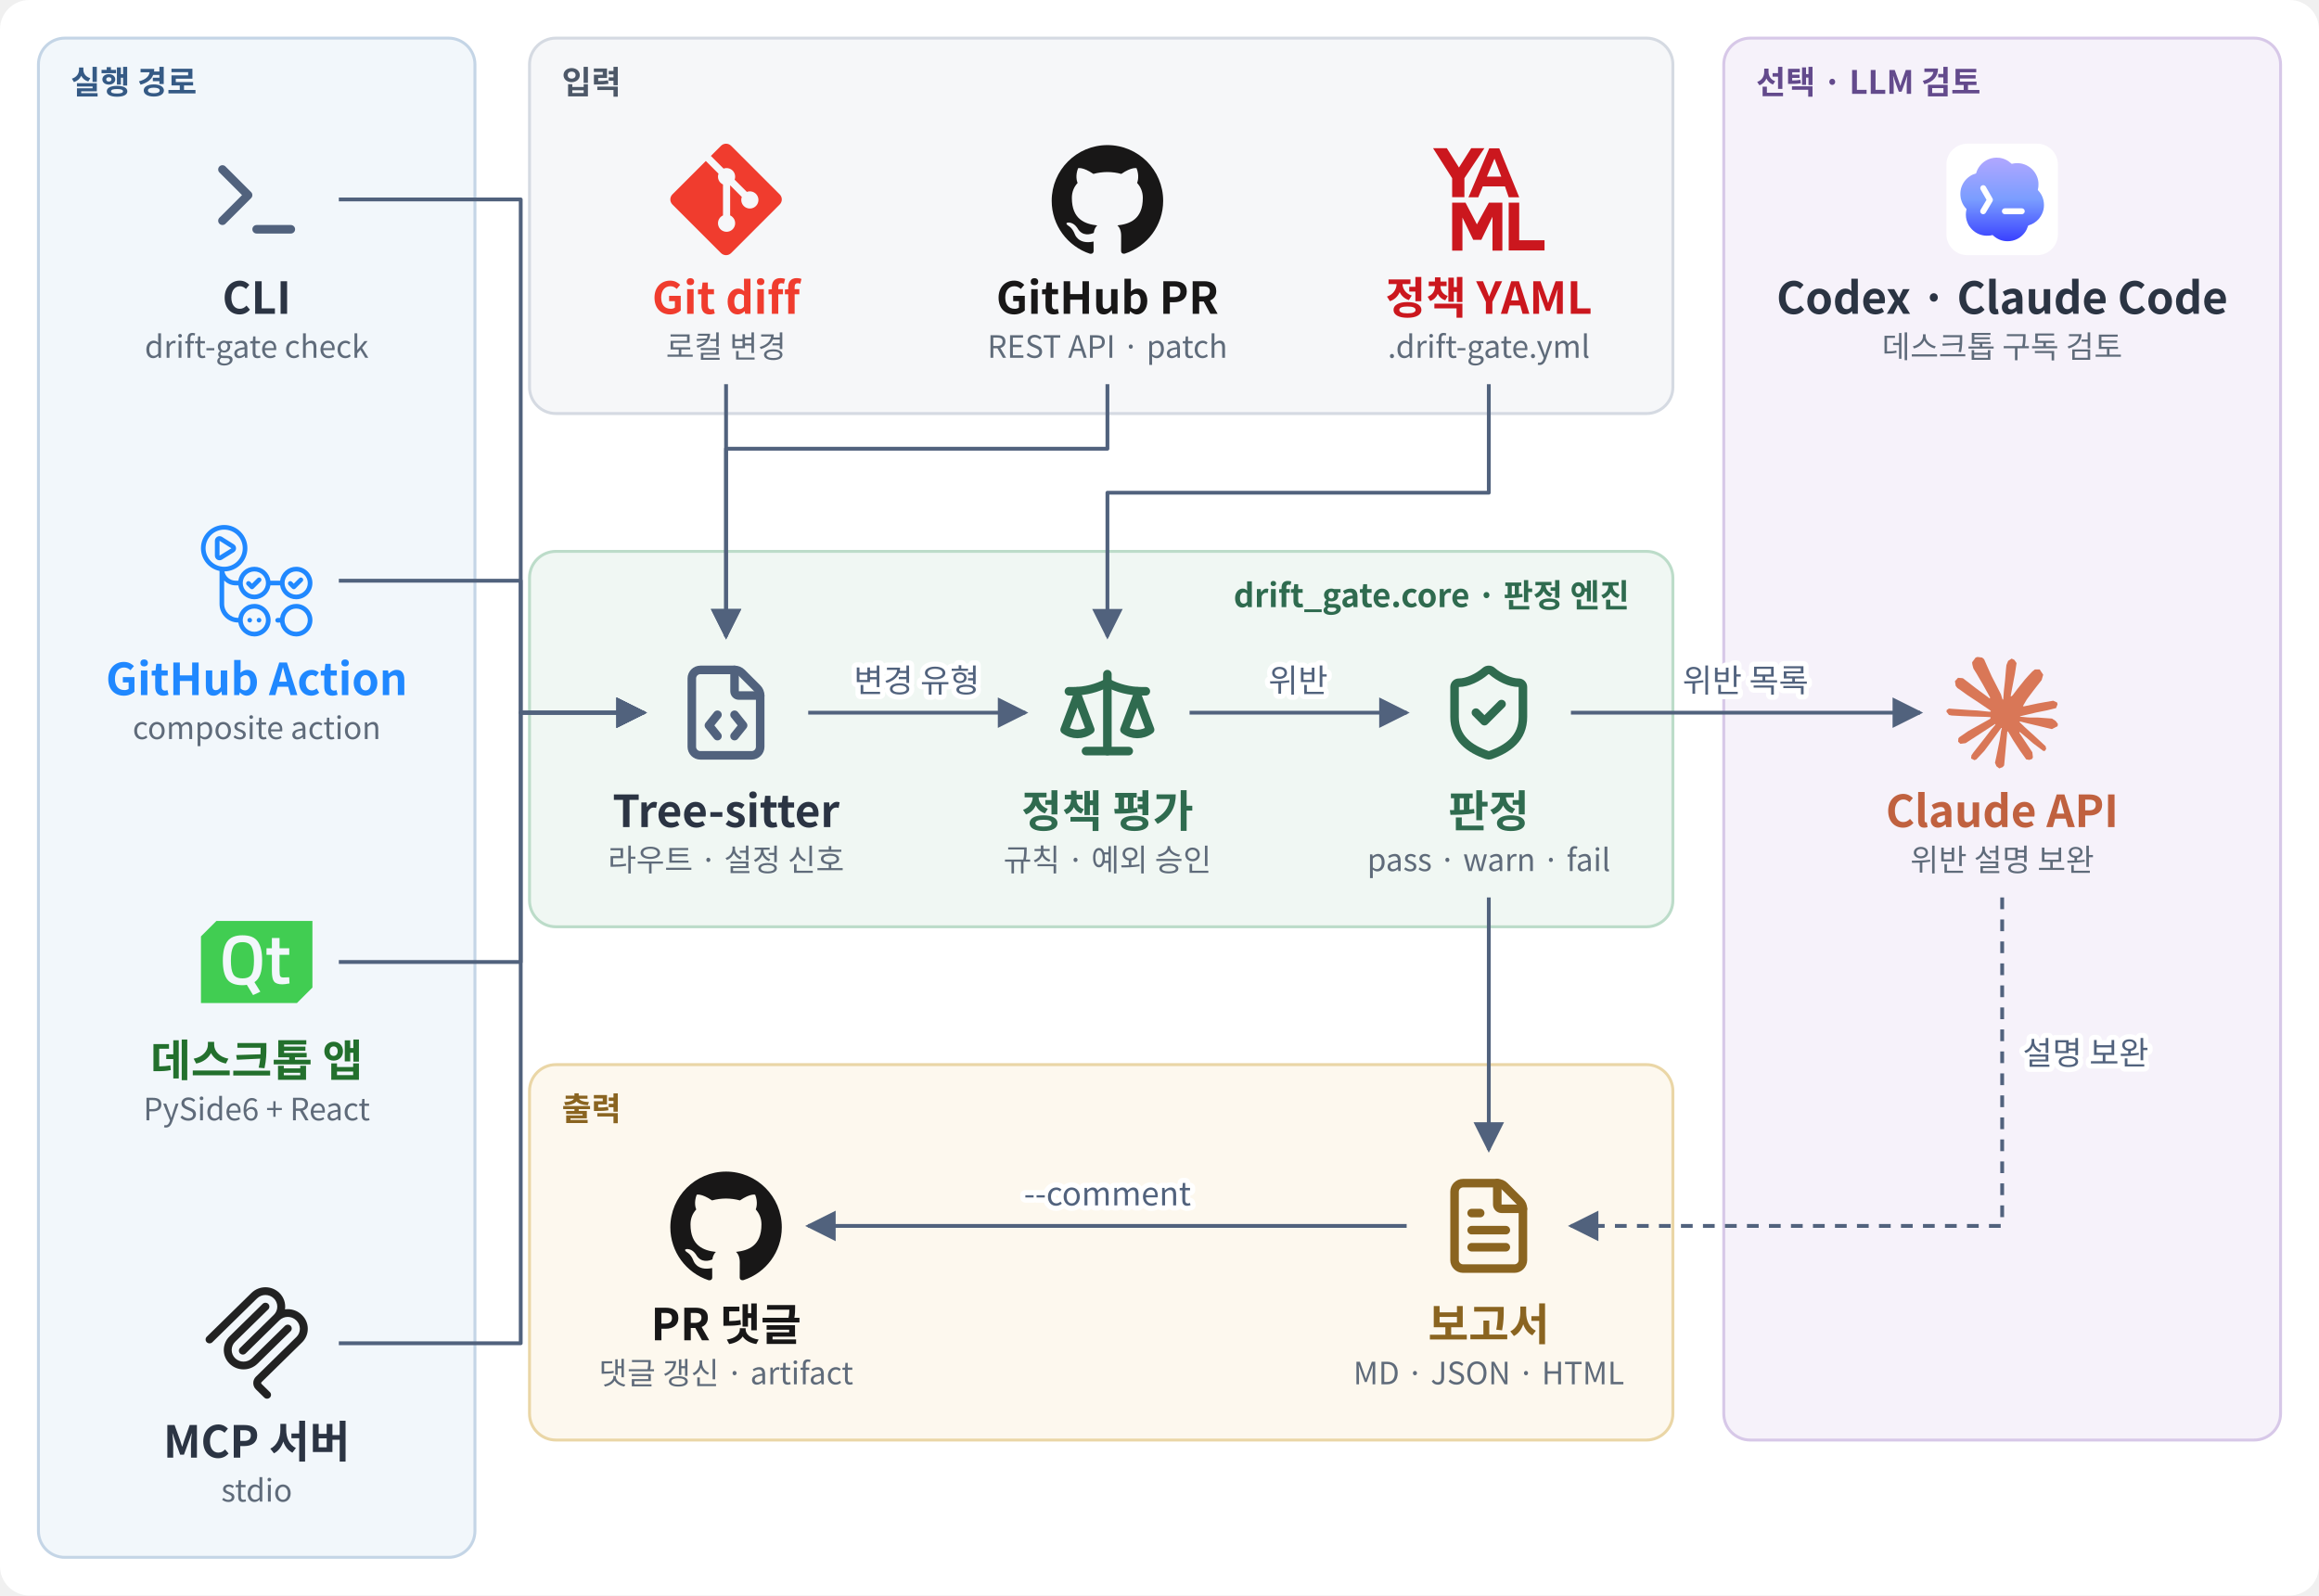
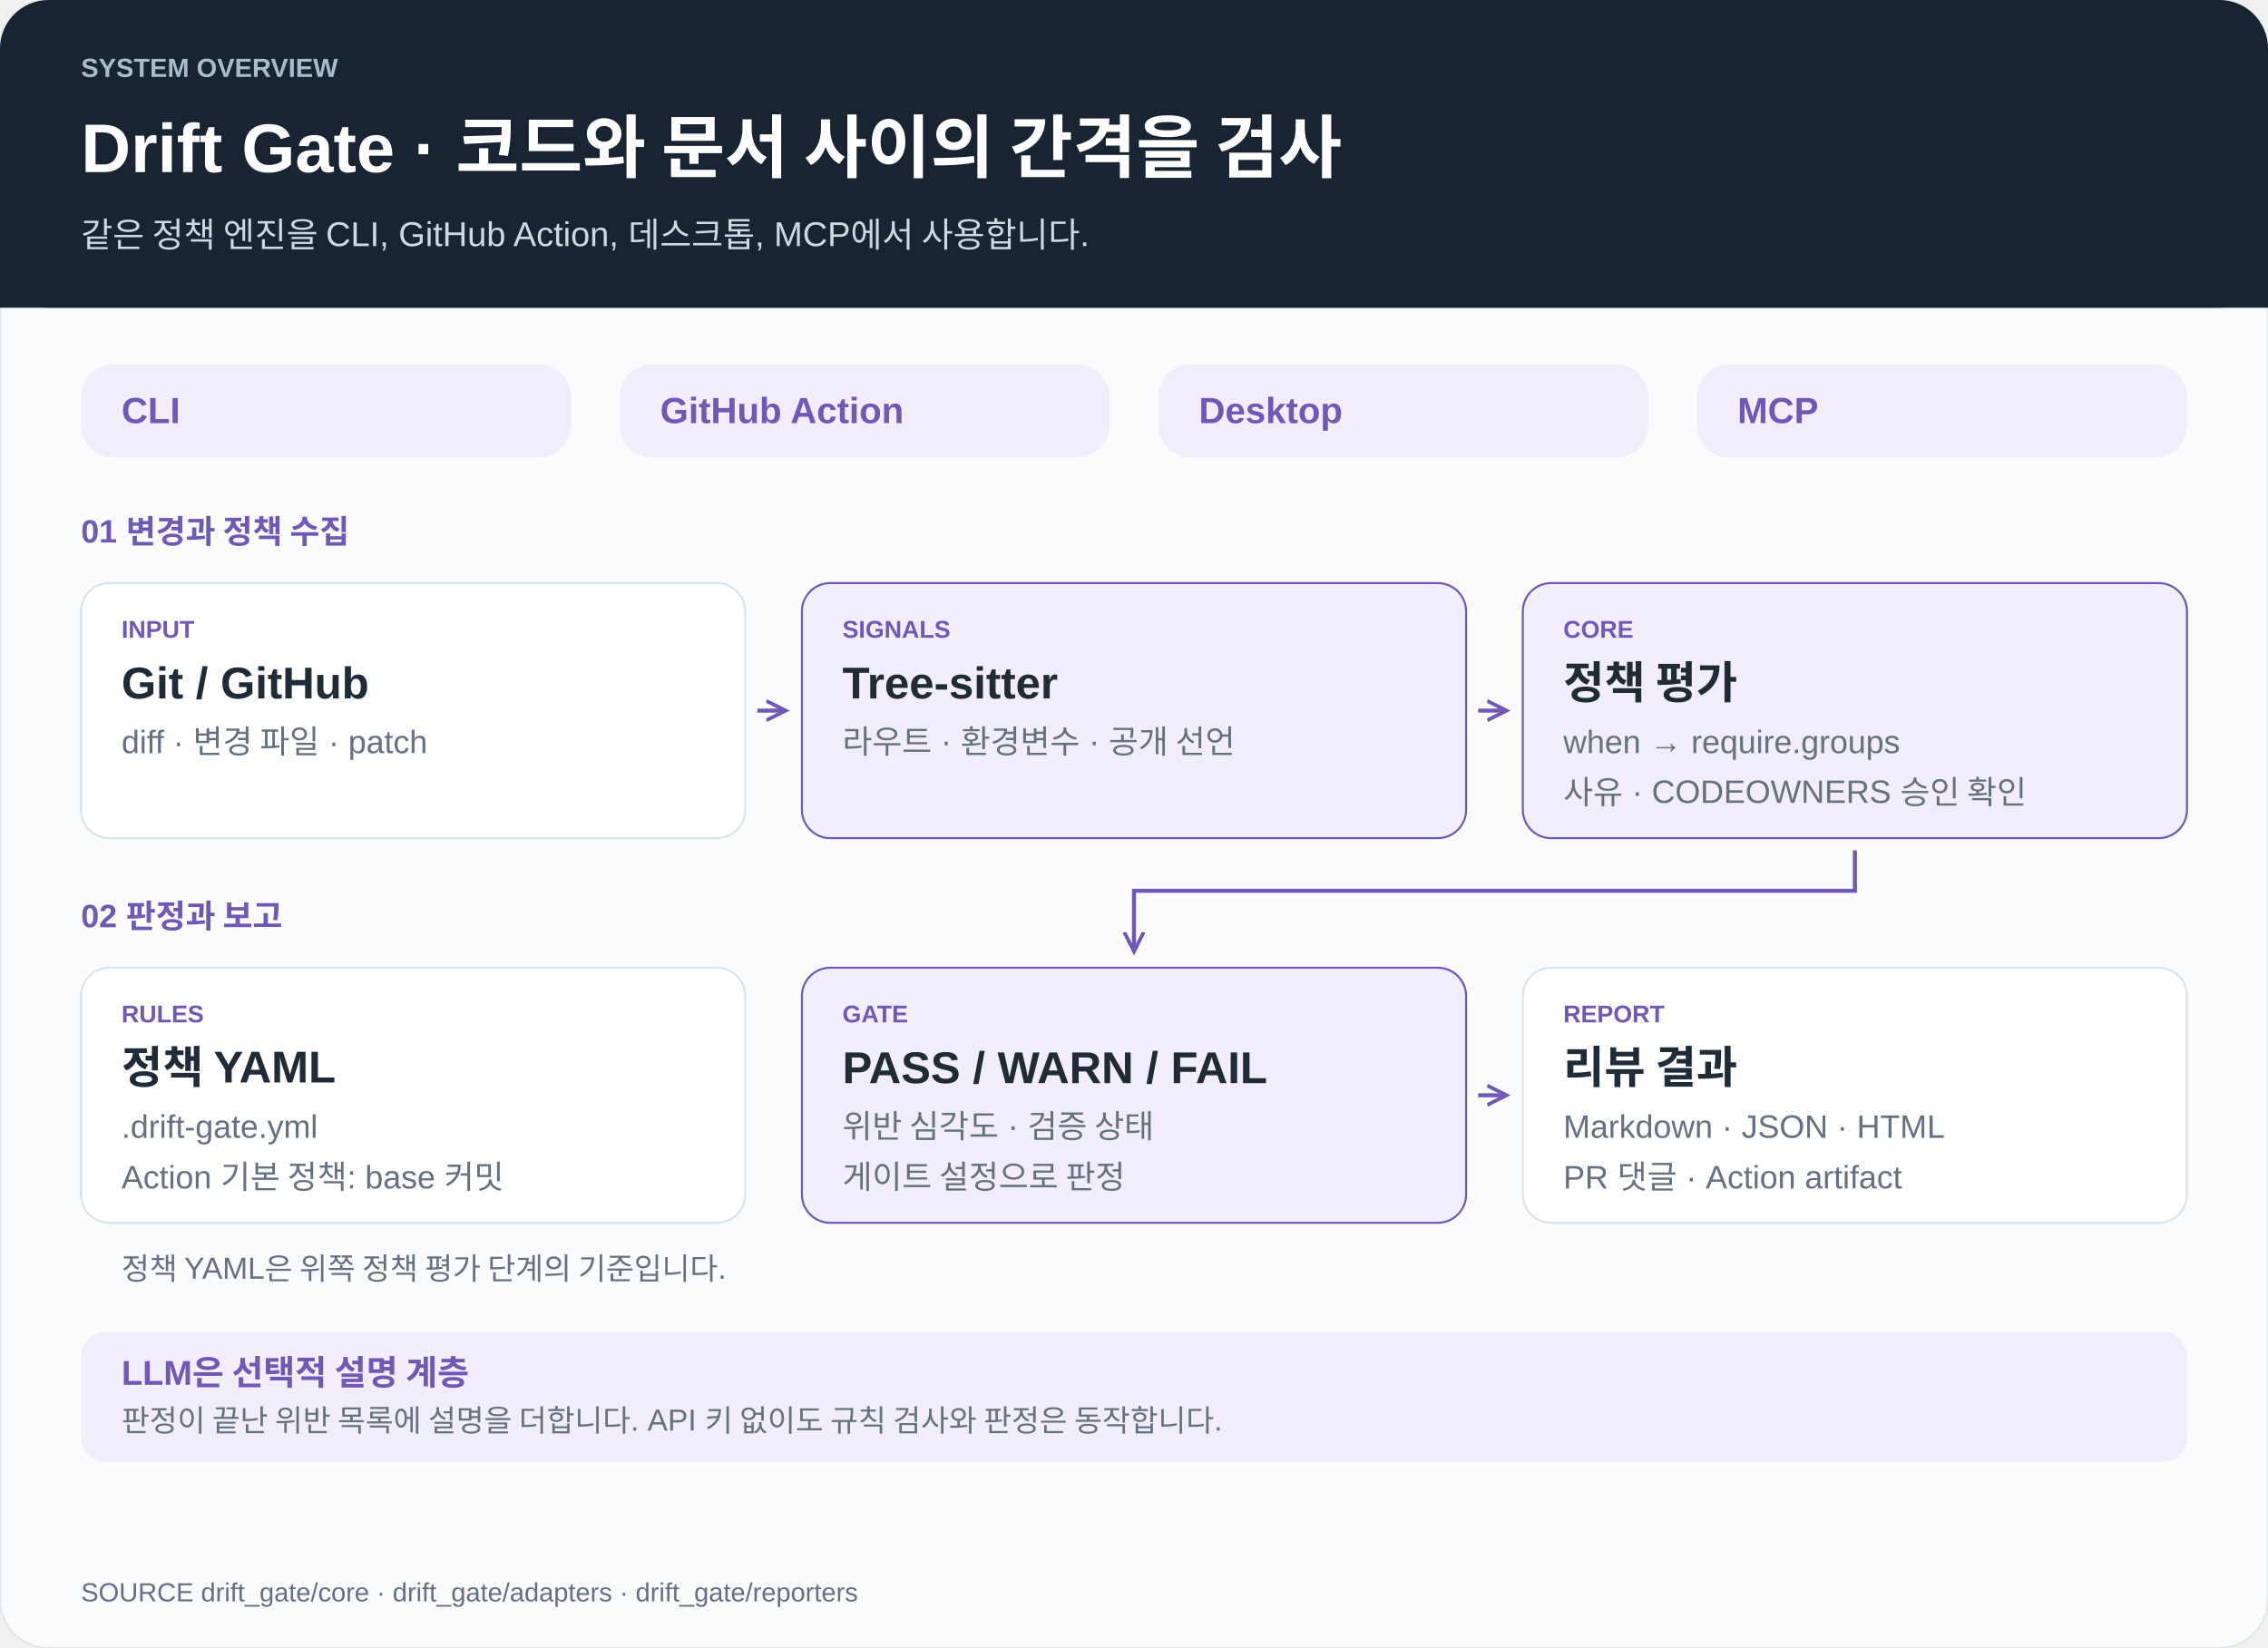
- <svg xmlns="http://www.w3.org/2000/svg" viewBox="-25 -6 1581 1088" width="1581" height="1088" font-family="Pretendard, 'Apple SD Gothic Neo', 'Noto Sans KR', 'Noto Sans CJK KR', 'Malgun Gothic', sans-serif">
+ <svg xmlns="http://www.w3.org/2000/svg" width="1120" height="814" viewBox="0 0 1120 814" role="img" aria-labelledby="title desc" font-family="Segoe UI, Malgun Gothic, Arial, sans-serif">
  <defs>
-     <marker id="ah" viewBox="0 0 10 10" refX="9" refY="5" markerWidth="8" markerHeight="8" orient="auto-start-reverse">
-       <path d="M0,0 L10,5 L0,10 z" fill="#51627d" />
+     <marker id="arrow" viewBox="0 0 10 10" refX="8" refY="5" markerWidth="6" markerHeight="6" orient="auto">
+       <path d="M0 1 L8 5 L0 9" fill="none" stroke="#7058B7" stroke-width="1.5" />
    </marker>
  </defs>
-   <rect x="-25" y="-6" width="1581" height="1088" rx="20" fill="#ffffff" />
-   <rect x="1.2" y="20.0" width="297.6" height="1036.0" rx="18" fill="#f2f7fb" stroke="#c4d5e6" stroke-width="2" />
-   <text x="23.2" y="58.0" font-size="22" font-weight="700" fill="#355a85">실행 경로</text>
-   <rect x="336.0" y="20.0" width="779.5" height="256.0" rx="18" fill="#f6f7f9" stroke="#d5dae2" stroke-width="2" />
-   <text x="358.0" y="58.0" font-size="22" font-weight="700" fill="#4d5868">입력</text>
-   <rect x="336.0" y="370.0" width="779.5" height="256.0" rx="18" fill="#f0f7f3" stroke="#bcdcc9" stroke-width="2" />
-   <text x="816.0" y="408.0" font-size="22" font-weight="700" fill="#2f6b4f">drift_gate.core · 판정 엔진</text>
-   <rect x="336.0" y="720.0" width="779.5" height="256.0" rx="18" fill="#fdf8ee" stroke="#ead6a6" stroke-width="2" />
-   <text x="358.0" y="758.0" font-size="22" font-weight="700" fill="#8a6420">출력</text>
-   <rect x="1150.2" y="20.0" width="379.6" height="956.0" rx="18" fill="#f6f2fa" stroke="#d7c8e8" stroke-width="2" />
-   <text x="1172.2" y="58.0" font-size="22" font-weight="700" fill="#634a8c">선택 · LLM 검토</text>
-   <path d="M206.0,130.0 L330.0,130.0 L330.0,480.0 L414.0,480.0" fill="none" stroke="#51627d" stroke-width="2.6" stroke-linejoin="round" marker-end="url(#ah)" />
-   <path d="M206.0,390.0 L330.0,390.0 L330.0,480.0 L414.0,480.0" fill="none" stroke="#51627d" stroke-width="2.6" stroke-linejoin="round" marker-end="url(#ah)" />
-   <path d="M206.0,650.0 L330.0,650.0 L330.0,480.0 L414.0,480.0" fill="none" stroke="#51627d" stroke-width="2.6" stroke-linejoin="round" marker-end="url(#ah)" />
-   <path d="M206.0,910.0 L330.0,910.0 L330.0,480.0 L414.0,480.0" fill="none" stroke="#51627d" stroke-width="2.6" stroke-linejoin="round" marker-end="url(#ah)" />
-   <path d="M470.0,256.0 L470.0,428.0" fill="none" stroke="#51627d" stroke-width="2.6" stroke-linejoin="round" marker-end="url(#ah)" />
-   <path d="M730.0,256.0 L730.0,300.0 L470.0,300.0 L470.0,428.0" fill="none" stroke="#51627d" stroke-width="2.6" stroke-linejoin="round" marker-end="url(#ah)" />
-   <path d="M990.0,256.0 L990.0,330.0 L730.0,330.0 L730.0,428.0" fill="none" stroke="#51627d" stroke-width="2.6" stroke-linejoin="round" marker-end="url(#ah)" />
-   <path d="M526.0,480.0 L674.0,480.0" fill="none" stroke="#51627d" stroke-width="2.6" stroke-linejoin="round" marker-end="url(#ah)" />
-   <path d="M786.0,480.0 L934.0,480.0" fill="none" stroke="#51627d" stroke-width="2.6" stroke-linejoin="round" marker-end="url(#ah)" />
-   <path d="M990.0,606.0 L990.0,778.0" fill="none" stroke="#51627d" stroke-width="2.6" stroke-linejoin="round" marker-end="url(#ah)" />
-   <path d="M934.0,830.0 L526.0,830.0" fill="none" stroke="#51627d" stroke-width="2.6" stroke-linejoin="round" marker-end="url(#ah)" />
-   <path d="M1046.0,480.0 L1284.0,480.0" fill="none" stroke="#51627d" stroke-width="2.6" stroke-linejoin="round" marker-end="url(#ah)" />
-   <path d="M1340.0,606.0 L1340.0,830.0 L1046.0,830.0" fill="none" stroke="#51627d" stroke-width="2.6" stroke-linejoin="round" stroke-dasharray="8 7" marker-end="url(#ah)" />
-   <svg x="115.0" y="95.0" width="69.92" height="69.92" viewBox="0 0 24 24" fill="none" stroke="#51627d" stroke-width="2" stroke-linecap="round" stroke-linejoin="round">
-     <path d="M12 19h8" />
-     <path d="m4 17 6-6-6-6" />
-   </svg>
-   <text x="150" y="208.0" text-anchor="middle" font-size="30" font-weight="700" fill="#2b3443">CLI</text>
-   <text x="150" y="238.0" text-anchor="middle" font-size="21" fill="#5f6b7a">drift-gate check</text>
-   <g transform="translate(112.0,352.0) scale(3.1667)">
-     <path d="M10.984 13.836a.5.5 0 0 1-.353-.146l-.745-.743a.5.5 0 1 1 .706-.708l.392.391 1.181-1.18a.5.5 0 0 1 .708.707l-1.535 1.533a.504.504 0 0 1-.354.146zm9.353-.147l1.534-1.532a.5.5 0 0 0-.707-.707l-1.181 1.18-.392-.391a.5.5 0 1 0-.706.708l.746.743a.497.497 0 0 0 .706-.001zM4.527 7.452l2.557-1.585A1 1 0 0 0 7.09 4.17L4.533 2.56A1 1 0 0 0 3 3.406v3.196a1.001 1.001 0 0 0 1.527.85zm2.03-2.436L4 6.602V3.406l2.557 1.61zM24 12.5c0 1.93-1.57 3.5-3.5 3.5a3.503 3.503 0 0 1-3.46-3h-2.08a3.503 3.503 0 0 1-3.46 3 3.502 3.502 0 0 1-3.46-3h-.558c-.972 0-1.85-.399-2.482-1.042V17c0 1.654 1.346 3 3 3h.04c.244-1.693 1.7-3 3.46-3 1.93 0 3.5 1.57 3.5 3.5S13.43 24 11.5 24a3.502 3.502 0 0 1-3.46-3H8c-2.206 0-4-1.794-4-4V9.899A5.008 5.008 0 0 1 0 5c0-2.757 2.243-5 5-5s5 2.243 5 5a5.005 5.005 0 0 1-4.952 4.998A2.482 2.482 0 0 0 7.482 12h.558c.244-1.693 1.7-3 3.46-3a3.502 3.502 0 0 1 3.46 3h2.08a3.503 3.503 0 0 1 3.46-3c1.93 0 3.5 1.57 3.5 3.5zm-15 8c0 1.378 1.122 2.5 2.5 2.5s2.5-1.122 2.5-2.5-1.122-2.5-2.5-2.5S9 19.122 9 20.5zM5 9c2.206 0 4-1.794 4-4S7.206 1 5 1 1 2.794 1 5s1.794 4 4 4zm9 3.5c0-1.378-1.122-2.5-2.5-2.5S9 11.122 9 12.5s1.122 2.5 2.5 2.5 2.5-1.122 2.5-2.5zm9 0c0-1.378-1.122-2.5-2.5-2.5S18 11.122 18 12.5s1.122 2.5 2.5 2.5 2.5-1.122 2.5-2.5zm-13 8a.5.5 0 1 0 1 0 .5.5 0 0 0-1 0zm2 0a.5.5 0 1 0 1 0 .5.5 0 0 0-1 0zm12 0c0 1.93-1.57 3.5-3.5 3.5a3.503 3.503 0 0 1-3.46-3.002c-.007.001-.013.005-.021.005l-.506.017h-.017a.5.5 0 0 1-.016-.999l.506-.017c.018-.002.035.006.052.007A3.503 3.503 0 0 1 20.5 17c1.93 0 3.5 1.57 3.5 3.5zm-1 0c0-1.378-1.122-2.5-2.5-2.5S18 19.122 18 20.5s1.122 2.5 2.5 2.5 2.5-1.122 2.5-2.5z" fill="#2088FF" />
-   </g>
-   <text x="150" y="468.0" text-anchor="middle" font-size="30" font-weight="700" fill="#2088FF">GitHub Action</text>
-   <text x="150" y="498.0" text-anchor="middle" font-size="21" fill="#5f6b7a">composite action</text>
-   <g transform="translate(112.0,612.0) scale(3.1667)">
-     <path d="M21.693 3.162H3.33L0 6.49v14.348h20.671L24 17.51V3.162zM12.785 18.4l-1.562.728-1.35-2.217c-.196.057-.499.09-.924.09-1.579 0-2.683-.425-3.305-1.276-.622-.85-.932-2.2-.932-4.033 0-1.84.319-3.206.949-4.098.63-.892 1.726-1.341 3.288-1.341 1.562 0 2.658.441 3.28 1.333.63.883.94 2.25.94 4.098 0 1.219-.13 2.2-.384 2.945-.261.752-.679 1.325-1.268 1.718zm4.736-1.587c-.858 0-1.447-.196-1.766-.59-.32-.392-.483-1.136-.483-2.232v-3.534H14.11V9.051h1.162V6.843h1.644V9.05h2.094v1.415h-2.094v3.346c0 .622.05 1.03.14 1.227.09.204.326.303.695.303l1.243-.05.073 1.326c-.67.13-1.186.196-1.546.196zm-8.58-9.08c-.95 0-1.604.311-1.963.94-.352.63-.532 1.629-.532 3.011 0 1.374.172 2.364.515 2.953.344.589 1.006.892 1.98.892.973 0 1.628-.295 1.971-.876.335-.58.507-1.57.507-2.953 0-1.39-.172-2.396-.523-3.026-.352-.63-1.006-.94-1.955-.94Z" fill="#41CD52" />
-   </g>
-   <text x="150" y="728.0" text-anchor="middle" font-size="30" font-weight="700" fill="#23702d">데스크톱 앱</text>
-   <text x="150" y="758.0" text-anchor="middle" font-size="21" fill="#5f6b7a">PySide6 + React</text>
-   <svg x="112.0" y="872.0" width="76.0" height="76.0" viewBox="0 0 24 24" fill="#222" fill-rule="evenodd">
-     <path d="M15.688 2.343a2.588 2.588 0 00-3.61 0l-9.626 9.44a.863.863 0 01-1.203 0 .823.823 0 010-1.18l9.626-9.44a4.313 4.313 0 016.016 0 4.116 4.116 0 011.204 3.54 4.3 4.3 0 013.609 1.18l.05.05a4.115 4.115 0 010 5.9l-8.706 8.537a.274.274 0 000 .393l1.788 1.754a.823.823 0 010 1.18.863.863 0 01-1.203 0l-1.788-1.753a1.92 1.92 0 010-2.754l8.706-8.538a2.47 2.47 0 000-3.54l-.05-.049a2.588 2.588 0 00-3.607-.003l-7.172 7.034-.002.002-.098.097a.863.863 0 01-1.204 0 .823.823 0 010-1.18l7.273-7.133a2.47 2.47 0 00-.003-3.537z" />
-     <path d="M14.485 4.703a.823.823 0 000-1.18.863.863 0 00-1.204 0l-7.119 6.982a4.115 4.115 0 000 5.9 4.314 4.314 0 006.016 0l7.12-6.982a.823.823 0 000-1.18.863.863 0 00-1.204 0l-7.119 6.982a2.588 2.588 0 01-3.61 0 2.47 2.47 0 010-3.54l7.12-6.982z" />
-   </svg>
-   <text x="150" y="988.0" text-anchor="middle" font-size="30" font-weight="700" fill="#2b3443">MCP 서버</text>
-   <text x="150" y="1018.0" text-anchor="middle" font-size="21" fill="#5f6b7a">stdio</text>
-   <g transform="translate(432.0,92.0) scale(3.1667)">
-     <path d="M13.09 23.549a1.54 1.54 0 0 1-2.18 0L.451 13.089a1.54 1.54 0 0 1 0-2.179l7.191-7.19 2.733 2.733a1.85 1.85 0 0 0 .964 2.326v6.66a1.849 1.849 0 1 0 1.54 0V8.957l2.508 2.508a1.85 1.85 0 1 0 1.09-1.09l-2.634-2.634a1.85 1.85 0 0 0-2.378-2.377L8.73 2.63 10.91.451a1.54 1.54 0 0 1 2.179 0l10.459 10.46a1.54 1.54 0 0 1 0 2.179z" fill="#F03C2E" />
-   </g>
-   <text x="470" y="208.0" text-anchor="middle" font-size="30" font-weight="700" fill="#F03C2E">Git diff</text>
-   <text x="470" y="238.0" text-anchor="middle" font-size="21" fill="#5f6b7a">로컬 변경</text>
-   <g transform="translate(692.0,92.0) scale(3.1667)">
-     <path d="M12 .297c-6.63 0-12 5.373-12 12 0 5.303 3.438 9.8 8.205 11.385.6.113.82-.258.82-.577 0-.285-.01-1.04-.015-2.04-3.338.724-4.042-1.61-4.042-1.61C4.422 18.07 3.633 17.7 3.633 17.7c-1.087-.744.084-.729.084-.729 1.205.084 1.838 1.236 1.838 1.236 1.07 1.835 2.809 1.305 3.495.998.108-.776.417-1.305.76-1.605-2.665-.3-5.466-1.332-5.466-5.93 0-1.31.465-2.38 1.235-3.22-.135-.303-.54-1.523.105-3.176 0 0 1.005-.322 3.3 1.23.96-.267 1.98-.399 3-.405 1.02.006 2.04.138 3 .405 2.28-1.552 3.285-1.23 3.285-1.23.645 1.653.24 2.873.12 3.176.765.84 1.23 1.91 1.23 3.22 0 4.61-2.805 5.625-5.475 5.92.42.36.81 1.096.81 2.22 0 1.606-.015 2.896-.015 3.286 0 .315.21.69.825.57C20.565 22.092 24 17.592 24 12.297c0-6.627-5.373-12-12-12" fill="#181717" />
-   </g>
-   <text x="730" y="208.0" text-anchor="middle" font-size="30" font-weight="700" fill="#181717">GitHub PR</text>
-   <text x="730" y="238.0" text-anchor="middle" font-size="21" fill="#5f6b7a">REST API · patch</text>
-   <g transform="translate(952.0,92.0) scale(3.1667)">
-     <path d="m0 .97 4.111 6.453v4.09h2.638v-4.09L11.053.969H8.214L5.58 5.125 2.965.969Zm12.093.024-4.47 10.544h2.114l.97-2.345h4.775l.804 2.345h2.26L14.255.994Zm1.133 2.225 1.463 3.87h-3.096zm3.06 9.475v10.29H24v-2.199h-5.454v-8.091zm-12.175.002v10.335h2.217v-7.129l2.32 4.792h1.746l2.4-4.96v7.295h2.127V12.696h-2.904L9.44 17.37l-2.455-4.674Z" fill="#CB171E" />
-   </g>
-   <text x="990" y="208.0" text-anchor="middle" font-size="30" font-weight="700" fill="#CB171E">정책 YAML</text>
-   <text x="990" y="238.0" text-anchor="middle" font-size="21" fill="#5f6b7a">.drift-gate.yml</text>
-   <svg x="435.0" y="445.0" width="69.92" height="69.92" viewBox="0 0 24 24" fill="none" stroke="#51627d" stroke-width="2" stroke-linecap="round" stroke-linejoin="round">
-     <path d="M6 22a2 2 0 0 1-2-2V4a2 2 0 0 1 2-2h8a2.4 2.4 0 0 1 1.704.706l3.588 3.588A2.4 2.4 0 0 1 20 8v12a2 2 0 0 1-2 2z" />
-     <path d="M14 2v5a1 1 0 0 0 1 1h5" />
-     <path d="M10 12.5 8 15l2 2.5" />
-     <path d="m14 12.5 2 2.5-2 2.5" />
-   </svg>
-   <text x="470" y="558.0" text-anchor="middle" font-size="30" font-weight="700" fill="#2b3443">Tree-sitter</text>
-   <text x="470" y="588.0" text-anchor="middle" font-size="21" fill="#5f6b7a">라우트 · 설정 신호</text>
-   <svg x="695.0" y="445.0" width="69.92" height="69.92" viewBox="0 0 24 24" fill="none" stroke="#2f6b4f" stroke-width="2" stroke-linecap="round" stroke-linejoin="round">
-     <path d="M12 3v18" />
-     <path d="m19 8 3 8a5 5 0 0 1-6 0zV7" />
-     <path d="M3 7h1a17 17 0 0 0 8-2 17 17 0 0 0 8 2h1" />
-     <path d="m5 8 3 8a5 5 0 0 1-6 0zV7" />
-     <path d="M7 21h10" />
-   </svg>
-   <text x="730" y="558.0" text-anchor="middle" font-size="30" font-weight="700" fill="#2f6b4f">정책 평가</text>
-   <text x="730" y="588.0" text-anchor="middle" font-size="21" fill="#5f6b7a">규칙 · 예외 승인</text>
-   <svg x="955.0" y="445.0" width="69.92" height="69.92" viewBox="0 0 24 24" fill="none" stroke="#2f6b4f" stroke-width="2" stroke-linecap="round" stroke-linejoin="round">
-     <path d="M20 13c0 5-3.5 7.5-7.66 8.95a1 1 0 0 1-.67-.01C7.5 20.5 4 18 4 13V6a1 1 0 0 1 1-1c2 0 4.5-1.2 6.24-2.72a1.17 1.17 0 0 1 1.52 0C14.51 3.81 17 5 19 5a1 1 0 0 1 1 1z" />
-     <path d="m9 12 2 2 4-4" />
-   </svg>
-   <text x="990" y="558.0" text-anchor="middle" font-size="30" font-weight="700" fill="#2f6b4f">판정</text>
-   <text x="990" y="588.0" text-anchor="middle" font-size="21" fill="#5f6b7a">pass · warn · fail</text>
-   <g transform="translate(432.0,792.0) scale(3.1667)">
-     <path d="M12 .297c-6.63 0-12 5.373-12 12 0 5.303 3.438 9.8 8.205 11.385.6.113.82-.258.82-.577 0-.285-.01-1.04-.015-2.04-3.338.724-4.042-1.61-4.042-1.61C4.422 18.07 3.633 17.7 3.633 17.7c-1.087-.744.084-.729.084-.729 1.205.084 1.838 1.236 1.838 1.236 1.07 1.835 2.809 1.305 3.495.998.108-.776.417-1.305.76-1.605-2.665-.3-5.466-1.332-5.466-5.93 0-1.31.465-2.38 1.235-3.22-.135-.303-.54-1.523.105-3.176 0 0 1.005-.322 3.3 1.23.96-.267 1.98-.399 3-.405 1.02.006 2.04.138 3 .405 2.28-1.552 3.285-1.23 3.285-1.23.645 1.653.24 2.873.12 3.176.765.84 1.23 1.91 1.23 3.22 0 4.61-2.805 5.625-5.475 5.92.42.36.81 1.096.81 2.22 0 1.606-.015 2.896-.015 3.286 0 .315.21.69.825.57C20.565 22.092 24 17.592 24 12.297c0-6.627-5.373-12-12-12" fill="#181717" />
-   </g>
-   <text x="470" y="908.0" text-anchor="middle" font-size="30" font-weight="700" fill="#181717">PR 댓글</text>
-   <text x="470" y="938.0" text-anchor="middle" font-size="21" fill="#5f6b7a">댓글 갱신 · artifact</text>
-   <svg x="955.0" y="795.0" width="69.92" height="69.92" viewBox="0 0 24 24" fill="none" stroke="#8a6420" stroke-width="2" stroke-linecap="round" stroke-linejoin="round">
-     <path d="M6 22a2 2 0 0 1-2-2V4a2 2 0 0 1 2-2h8a2.4 2.4 0 0 1 1.704.706l3.588 3.588A2.4 2.4 0 0 1 20 8v12a2 2 0 0 1-2 2z" />
-     <path d="M14 2v5a1 1 0 0 0 1 1h5" />
-     <path d="M10 9H8" />
-     <path d="M16 13H8" />
-     <path d="M16 17H8" />
-   </svg>
-   <text x="990" y="908.0" text-anchor="middle" font-size="30" font-weight="700" fill="#8a6420">보고서</text>
-   <text x="990" y="938.0" text-anchor="middle" font-size="21" fill="#5f6b7a">MD · JSON · HTML</text>
-   <svg x="1302.0" y="442.0" width="76.0" height="76.0" viewBox="0 0 24 24">
-     <path d="M4.709 15.955l4.72-2.647.08-.23-.08-.128H9.2l-.79-.048-2.698-.073-2.339-.097-2.266-.122-.571-.121L0 11.784l.055-.352.48-.321.686.06 1.52.103 2.278.158 1.652.097 2.449.255h.389l.055-.157-.134-.098-.103-.097-2.358-1.596-2.552-1.688-1.336-.972-.724-.491-.364-.462-.158-1.008.656-.722.881.06.225.061.893.686 1.908 1.476 2.491 1.833.365.304.145-.103.019-.073-.164-.274-1.355-2.446-1.446-2.49-.644-1.032-.17-.619a2.97 2.97 0 01-.104-.729L6.283.134 6.696 0l.996.134.42.364.62 1.414 1.002 2.229 1.555 3.03.456.898.243.832.091.255h.158V9.01l.128-1.706.237-2.095.23-2.695.08-.76.376-.91.747-.492.584.28.48.685-.067.444-.286 1.851-.559 2.903-.364 1.942h.212l.243-.242.985-1.306 1.652-2.064.73-.82.85-.904.547-.431h1.033l.76 1.129-.34 1.166-1.064 1.347-.881 1.142-1.264 1.7-.79 1.36.073.11.188-.02 2.856-.606 1.543-.28 1.841-.315.833.388.091.395-.328.807-1.969.486-2.309.462-3.439.813-.042.03.049.061 1.549.146.662.036h1.622l3.02.225.79.522.474.638-.079.485-1.215.62-1.64-.389-3.829-.91-1.312-.329h-.182v.11l1.093 1.068 2.006 1.81 2.509 2.33.127.578-.322.455-.34-.049-2.205-1.657-.851-.747-1.926-1.62h-.128v.17l.444.649 2.345 3.521.122 1.08-.17.353-.608.213-.668-.122-1.374-1.925-1.415-2.167-1.143-1.943-.14.08-.674 7.254-.316.37-.729.28-.607-.461-.322-.747.322-1.476.389-1.924.315-1.53.286-1.9.17-.632-.012-.042-.14.018-1.434 1.967-2.18 2.945-1.726 1.845-.414.164-.717-.37.067-.662.401-.589 2.388-3.036 1.44-1.882.93-1.086-.006-.158h-.055L4.132 18.56l-1.13.146-.487-.456.061-.746.231-.243 1.908-1.312-.006.006z" fill="#D97757" fill-rule="nonzero" />
-   </svg>
-   <text x="1340" y="558.0" text-anchor="middle" font-size="30" font-weight="700" fill="#c0613f">Claude API</text>
-   <text x="1340" y="588.0" text-anchor="middle" font-size="21" fill="#5f6b7a">위반 설명 보완</text>
-   <svg x="1302.0" y="92.0" width="76.0" height="76.0" viewBox="0 0 24 24">
-     <path d="M19.503 0H4.496A4.496 4.496 0 000 4.496v15.007A4.496 4.496 0 004.496 24h15.007A4.496 4.496 0 0024 19.503V4.496A4.496 4.496 0 0019.503 0z" fill="#fff" />
-     <path d="M9.064 3.344a4.578 4.578 0 012.285-.312c1 .115 1.891.54 2.673 1.275.01.01.024.017.037.021a.09.09 0 00.043 0 4.55 4.55 0 013.046.275l.047.022.116.057a4.581 4.581 0 012.188 2.399c.209.51.313 1.041.315 1.595a4.24 4.24 0 01-.134 1.223.123.123 0 00.03.115c.594.607.988 1.33 1.183 2.17.289 1.425-.007 2.71-.887 3.854l-.136.166a4.548 4.548 0 01-2.201 1.388.123.123 0 00-.081.076c-.191.551-.383 1.023-.74 1.494-.9 1.187-2.222 1.846-3.711 1.838-1.187-.006-2.239-.44-3.157-1.302a.107.107 0 00-.105-.024c-.388.125-.78.143-1.204.138a4.441 4.441 0 01-1.945-.466 4.544 4.544 0 01-1.61-1.335c-.152-.202-.303-.392-.414-.617a5.81 5.81 0 01-.37-.961 4.582 4.582 0 01-.014-2.298.124.124 0 00.006-.056.085.085 0 00-.027-.048 4.467 4.467 0 01-1.034-1.651 3.896 3.896 0 01-.251-1.192 5.189 5.189 0 01.141-1.6c.337-1.112.982-1.985 1.933-2.618.212-.141.413-.251.601-.33.215-.089.43-.164.646-.227a.098.098 0 00.065-.066 4.51 4.51 0 01.829-1.615 4.535 4.535 0 011.837-1.388zm3.482 10.565a.637.637 0 000 1.272h3.636a.637.637 0 100-1.272h-3.636zM8.462 9.23a.637.637 0 00-1.106.631l1.272 2.224-1.266 2.136a.636.636 0 101.095.649l1.454-2.455a.636.636 0 00.005-.64L8.462 9.23z" fill="url(#i8_lobe-icons-codex-_R_0_)" />
-     <defs>
-       <linearGradient gradientUnits="userSpaceOnUse" id="i8_lobe-icons-codex-_R_0_" x1="12" x2="12" y1="3" y2="21">
-         <stop stop-color="#B1A7FF" />
-         <stop offset=".5" stop-color="#7A9DFF" />
-         <stop offset="1" stop-color="#3941FF" />
-       </linearGradient>
-     </defs>
-   </svg>
-   <text x="1340" y="208.0" text-anchor="middle" font-size="30" font-weight="700" fill="#2b3443">Codex · Claude Code</text>
-   <text x="1340" y="238.0" text-anchor="middle" font-size="21" fill="#5f6b7a">데스크톱 구독 검토</text>
-   <text x="600.0" y="466.0" text-anchor="middle" font-size="22" fill="#ffffff" stroke="#ffffff" stroke-width="7" stroke-linejoin="round">변경 유형</text>
-   <text x="600.0" y="466.0" text-anchor="middle" font-size="22" fill="#51627d">변경 유형</text>
-   <text x="860.0" y="466.0" text-anchor="middle" font-size="22" fill="#ffffff" stroke="#ffffff" stroke-width="7" stroke-linejoin="round">위반</text>
-   <text x="860.0" y="466.0" text-anchor="middle" font-size="22" fill="#51627d">위반</text>
-   <text x="730.0" y="816.0" text-anchor="middle" font-size="22" fill="#ffffff" stroke="#ffffff" stroke-width="7" stroke-linejoin="round">--comment</text>
-   <text x="730.0" y="816.0" text-anchor="middle" font-size="22" fill="#51627d">--comment</text>
-   <text x="1165.0" y="466.0" text-anchor="middle" font-size="22" fill="#ffffff" stroke="#ffffff" stroke-width="7" stroke-linejoin="round">위반 목록</text>
-   <text x="1165.0" y="466.0" text-anchor="middle" font-size="22" fill="#51627d">위반 목록</text>
-   <text x="1354.0" y="720.0" text-anchor="start" font-size="22" fill="#ffffff" stroke="#ffffff" stroke-width="7" stroke-linejoin="round">설명 보완</text>
-   <text x="1354.0" y="720.0" text-anchor="start" font-size="22" fill="#51627d">설명 보완</text>
+   <rect x="0" y="0" width="1120" height="814" rx="24" fill="#FAFBFC" stroke="#E2E7EC" />
+   <rect x="0" y="0" width="1120" height="152" rx="24" fill="#182432" stroke="none" />
+   <rect x="0" y="116" width="1120" height="36" rx="0" fill="#182432" stroke="none" />
+   <text x="40" y="38" font-size="13" fill="#A8BCCB" font-weight="650">SYSTEM OVERVIEW</text>
+   <text x="40" y="85" font-size="34" fill="#FFFFFF" font-weight="650">Drift Gate · 코드와 문서 사이의 간격을 검사</text>
+   <text x="40" y="122" font-size="17" fill="#CFD9E2" font-weight="400">같은 정책 엔진을 CLI, GitHub Action, 데스크톱, MCP에서 사용합니다.</text>
+   <rect x="40" y="180" width="242" height="46" rx="16" fill="#F1EDFA" stroke="none" />
+   <text x="60" y="209" font-size="18" fill="#7058B7" font-weight="650">CLI</text>
+   <rect x="306" y="180" width="242" height="46" rx="16" fill="#F1EDFA" stroke="none" />
+   <text x="326" y="209" font-size="18" fill="#7058B7" font-weight="650">GitHub Action</text>
+   <rect x="572" y="180" width="242" height="46" rx="16" fill="#F1EDFA" stroke="none" />
+   <text x="592" y="209" font-size="18" fill="#7058B7" font-weight="650">Desktop</text>
+   <rect x="838" y="180" width="242" height="46" rx="16" fill="#F1EDFA" stroke="none" />
+   <text x="858" y="209" font-size="18" fill="#7058B7" font-weight="650">MCP</text>
+   <text x="40" y="268" font-size="16" fill="#7058B7" font-weight="650">01  변경과 정책 수집</text>
+   <rect x="40" y="288" width="328" height="126" rx="14" fill="#FFFFFF" stroke="#DCE3E9" />
+   <text x="60" y="315" font-size="12" fill="#7058B7" font-weight="650">INPUT</text>
+   <text x="60" y="345" font-size="22" fill="#202B38" font-weight="650">Git / GitHub</text>
+   <text x="60" y="372" font-size="16" fill="#657180" font-weight="400">diff · 변경 파일 · patch</text>
+   <rect x="396" y="288" width="328" height="126" rx="14" fill="#F1EDFA" stroke="#7058B7" />
+   <text x="416" y="315" font-size="12" fill="#7058B7" font-weight="650">SIGNALS</text>
+   <text x="416" y="345" font-size="22" fill="#202B38" font-weight="650">Tree-sitter</text>
+   <text x="416" y="372" font-size="16" fill="#657180" font-weight="400">라우트 · 환경변수 · 공개 선언</text>
+   <rect x="752" y="288" width="328" height="126" rx="14" fill="#F1EDFA" stroke="#7058B7" />
+   <text x="772" y="315" font-size="12" fill="#7058B7" font-weight="650">CORE</text>
+   <text x="772" y="345" font-size="22" fill="#202B38" font-weight="650">정책 평가</text>
+   <text x="772" y="372" font-size="16" fill="#657180" font-weight="400">when → require.groups</text>
+   <text x="772" y="397" font-size="16" fill="#657180" font-weight="400">사유 · CODEOWNERS 승인 확인</text>
+   <path d="M374 351 L388 351" fill="none" stroke="#7058B7" stroke-width="2" marker-end="url(#arrow)" />
+   <path d="M730 351 L744 351" fill="none" stroke="#7058B7" stroke-width="2" marker-end="url(#arrow)" />
+   <text x="40" y="458" font-size="16" fill="#7058B7" font-weight="650">02  판정과 보고</text>
+   <rect x="40" y="478" width="328" height="126" rx="14" fill="#FFFFFF" stroke="#DCE3E9" />
+   <text x="60" y="505" font-size="12" fill="#7058B7" font-weight="650">RULES</text>
+   <text x="60" y="535" font-size="22" fill="#202B38" font-weight="650">정책 YAML</text>
+   <text x="60" y="562" font-size="16" fill="#657180" font-weight="400">.drift-gate.yml</text>
+   <text x="60" y="587" font-size="16" fill="#657180" font-weight="400">Action 기본 정책: base 커밋</text>
+   <rect x="396" y="478" width="328" height="126" rx="14" fill="#F1EDFA" stroke="#7058B7" />
+   <text x="416" y="505" font-size="12" fill="#7058B7" font-weight="650">GATE</text>
+   <text x="416" y="535" font-size="22" fill="#202B38" font-weight="650">PASS / WARN / FAIL</text>
+   <text x="416" y="562" font-size="16" fill="#657180" font-weight="400">위반 심각도 · 검증 상태</text>
+   <text x="416" y="587" font-size="16" fill="#657180" font-weight="400">게이트 설정으로 판정</text>
+   <rect x="752" y="478" width="328" height="126" rx="14" fill="#FFFFFF" stroke="#DCE3E9" />
+   <text x="772" y="505" font-size="12" fill="#7058B7" font-weight="650">REPORT</text>
+   <text x="772" y="535" font-size="22" fill="#202B38" font-weight="650">리뷰 결과</text>
+   <text x="772" y="562" font-size="16" fill="#657180" font-weight="400">Markdown · JSON · HTML</text>
+   <text x="772" y="587" font-size="16" fill="#657180" font-weight="400">PR 댓글 · Action artifact</text>
+   <path d="M916 420 V440 H560 V470" fill="none" stroke="#7058B7" stroke-width="2" marker-end="url(#arrow)" />
+   <path d="M730 541 L744 541" fill="none" stroke="#7058B7" stroke-width="2" marker-end="url(#arrow)" />
+   <text x="60" y="632" font-size="15" fill="#657180" font-weight="400">정책 YAML은 위쪽 정책 평가 단계의 기준입니다.</text>
+   <rect x="40" y="658" width="1040" height="64" rx="12" fill="#F1EDFA" stroke="none" />
+   <text x="60" y="684" font-size="17" fill="#7058B7" font-weight="650">LLM은 선택적 설명 계층</text>
+   <text x="60" y="707" font-size="15" fill="#657180" font-weight="400">판정이 끝난 위반 목록에 설명을 더합니다. API 키 없이도 규칙 검사와 판정은 동작합니다.</text>
+   <text x="40" y="791" font-size="13" fill="#657180" font-weight="400">SOURCE  drift_gate/core · drift_gate/adapters · drift_gate/reporters</text>
</svg>
